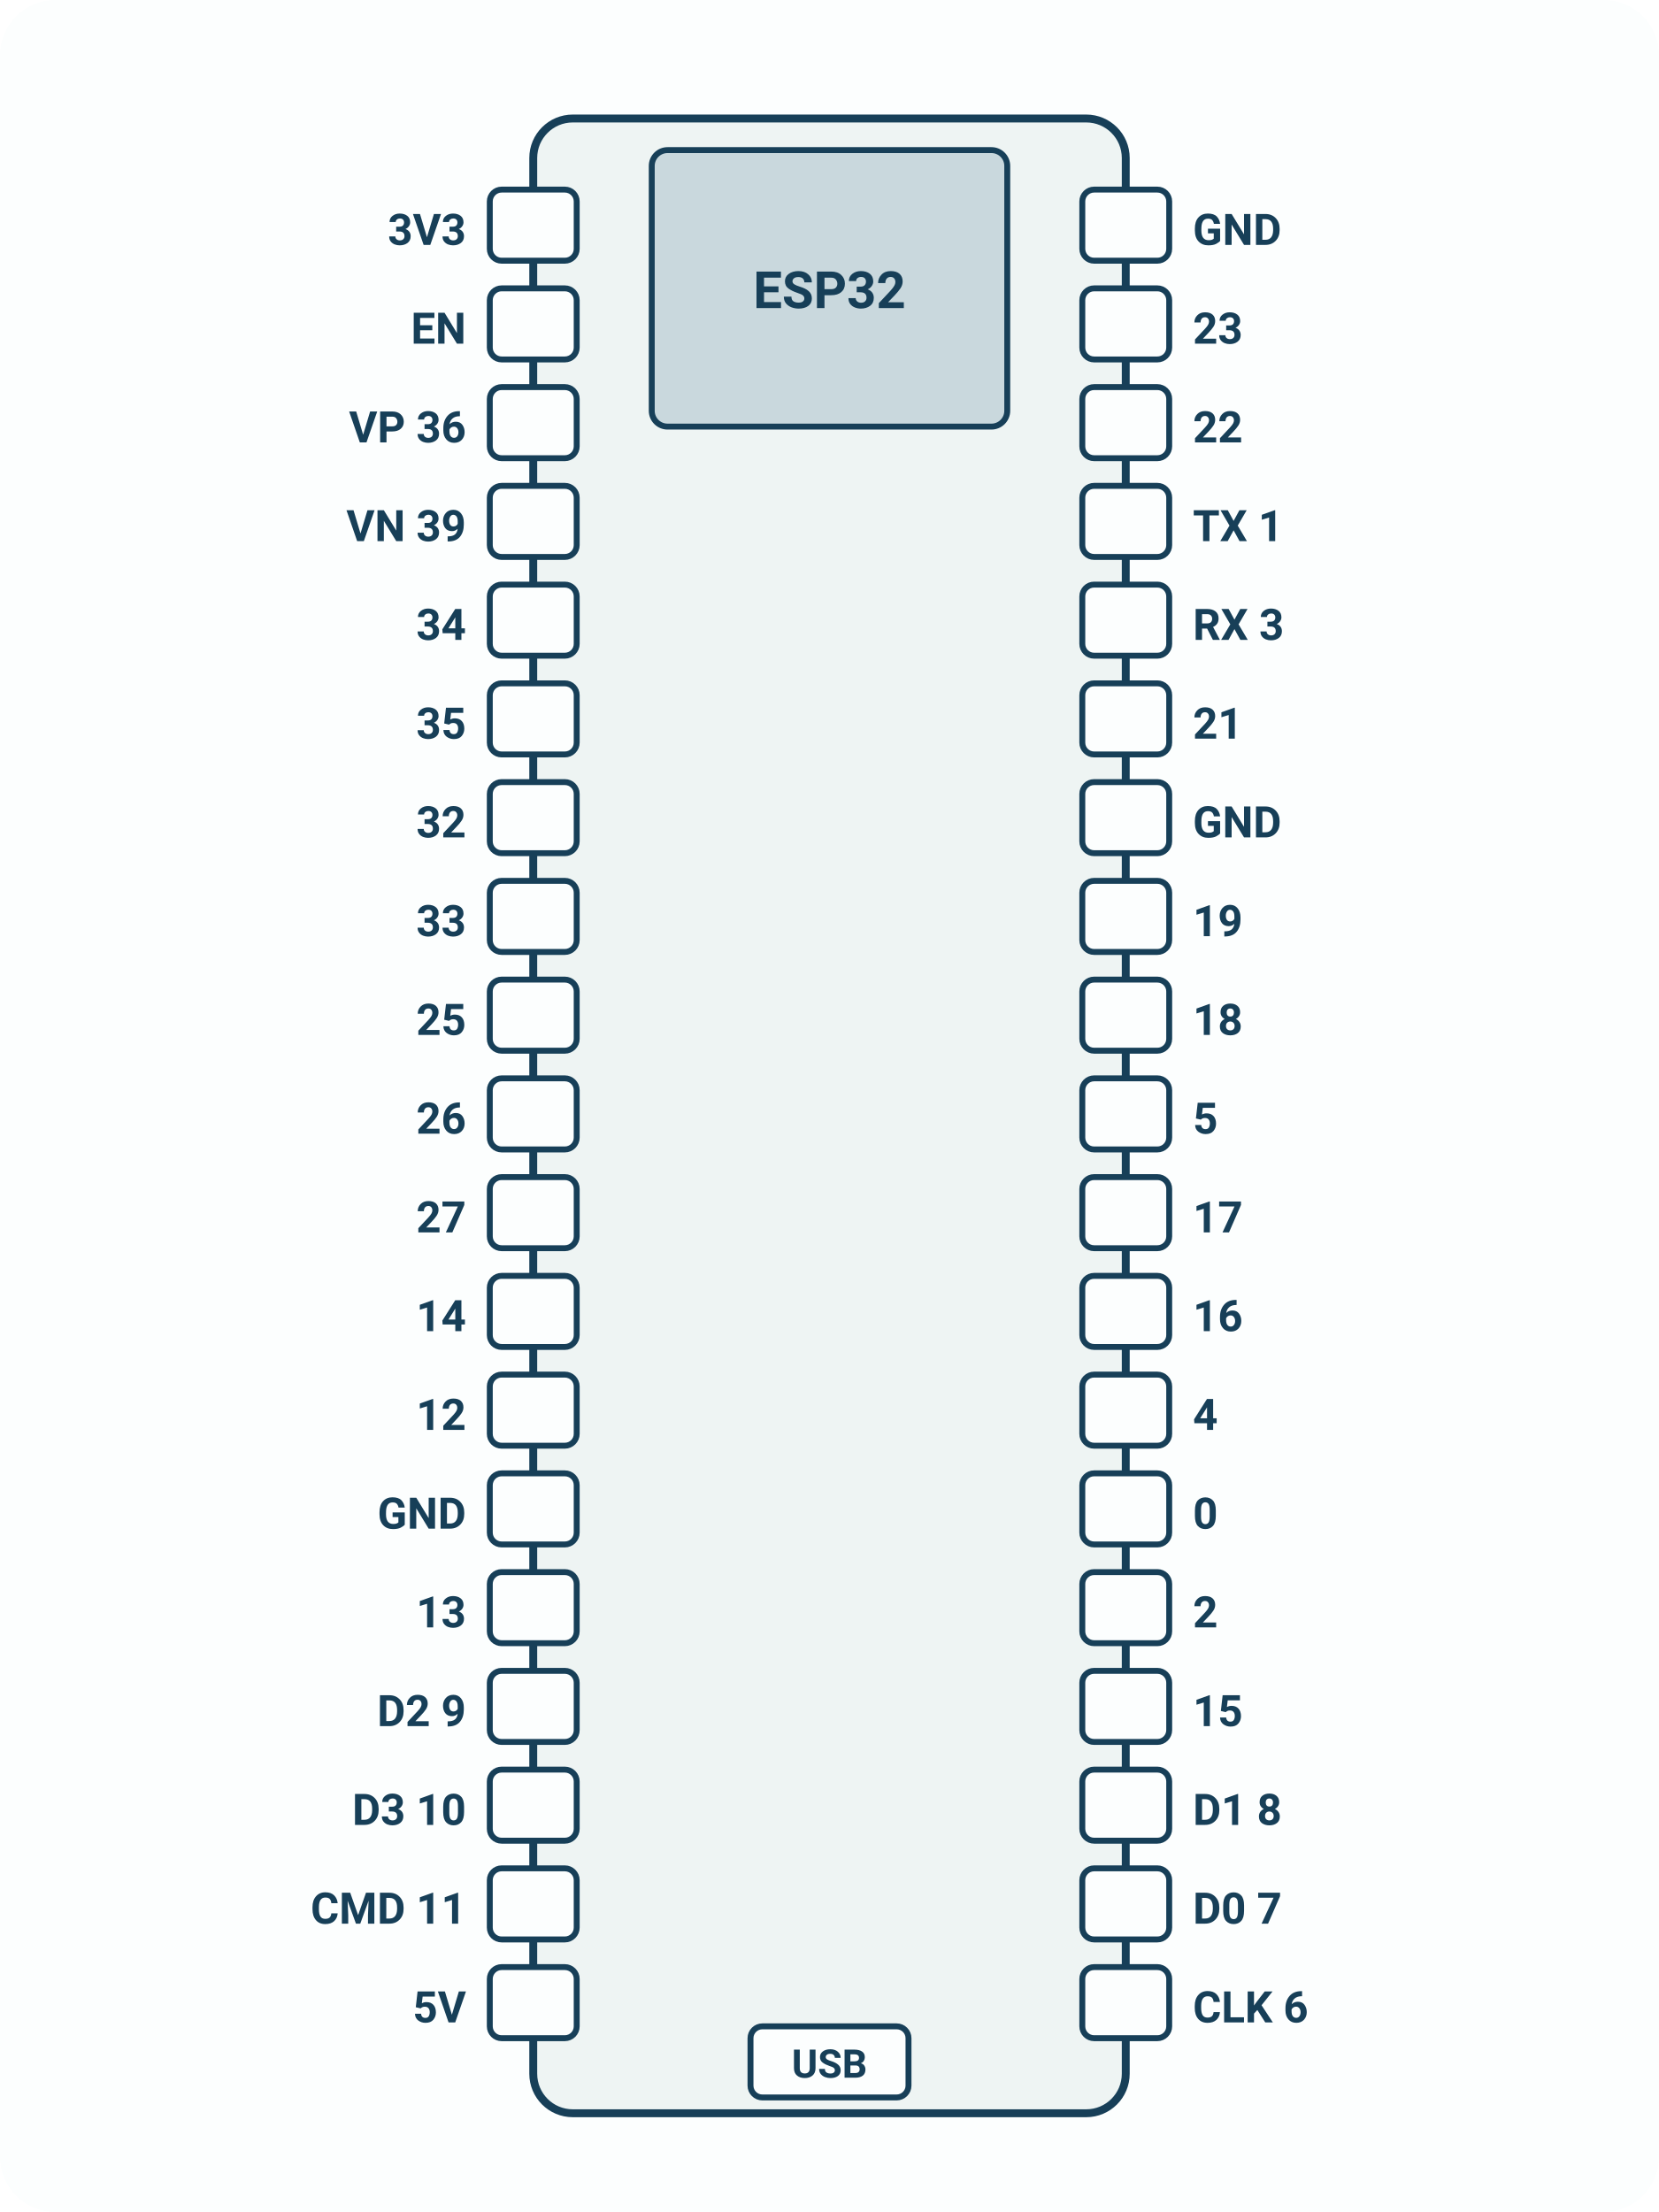
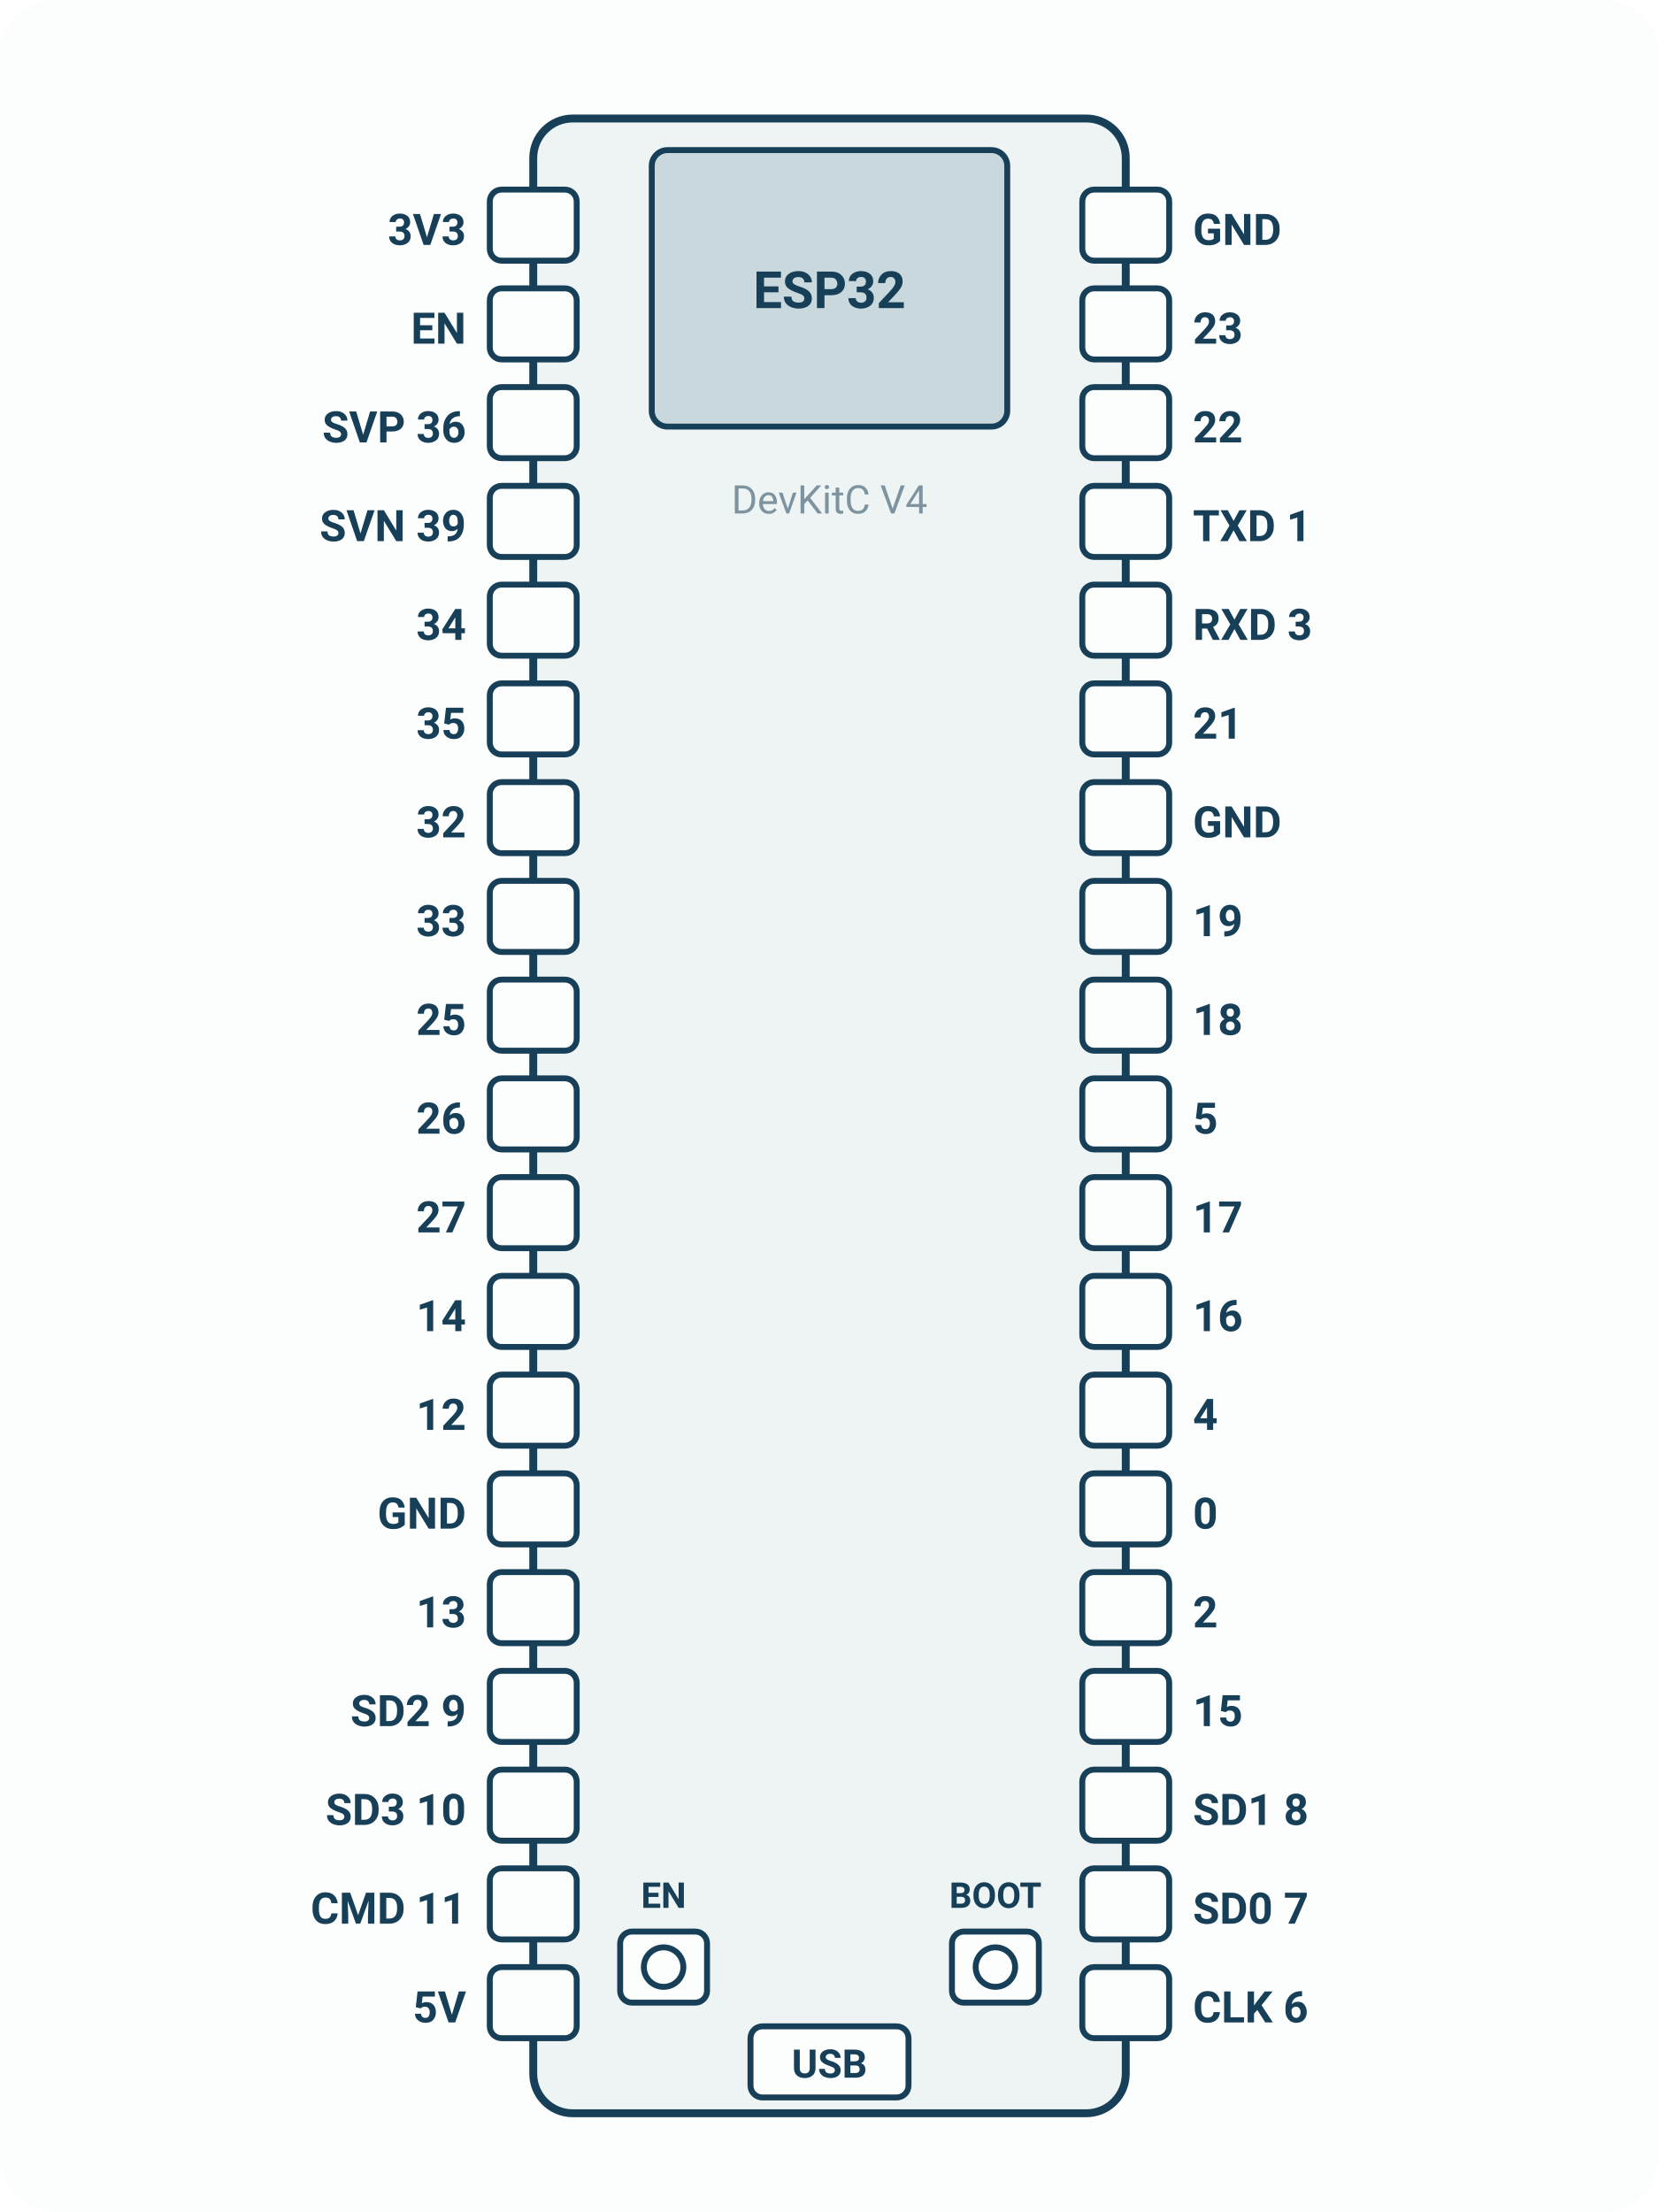
<svg xmlns="http://www.w3.org/2000/svg" viewBox="0 0 420 560" width="420" height="560" role="img" font-family="system-ui, -apple-system, Segoe UI, Roboto, sans-serif">
  <rect width="420" height="560" rx="14" fill="#fcfefe" />
  <rect x="135" y="30" width="150" height="505" rx="10" fill="#eef4f3" stroke="#173f58" stroke-width="2" />
  <rect x="165" y="38" width="90" height="70" rx="4" fill="#c9d8dd" stroke="#173f58" stroke-width="1.5" />
  <text x="210" y="78" text-anchor="middle" font-size="13" font-weight="700" fill="#173f58">ESP32</text>
+   <text x="210" y="130" text-anchor="middle" font-size="10" font-weight="400" fill="#7d93a0">DevKitC V4</text>
  <rect x="190" y="513" width="40" height="18" rx="3" fill="#fcfefe" stroke="#173f58" stroke-width="1.5" />
  <text x="210" y="526" text-anchor="middle" font-size="10" font-weight="600" fill="#173f58">USB</text>
+   <rect x="157" y="489" width="22" height="18" rx="3" fill="#fcfefe" stroke="#173f58" stroke-width="1.5" />
+   <circle cx="168" cy="498" r="5" fill="none" stroke="#173f58" stroke-width="1.5" />
+   <text x="168" y="483" text-anchor="middle" font-size="9" font-weight="600" fill="#173f58">EN</text>
+   <rect x="241" y="489" width="22" height="18" rx="3" fill="#fcfefe" stroke="#173f58" stroke-width="1.5" />
+   <circle cx="252" cy="498" r="5" fill="none" stroke="#173f58" stroke-width="1.5" />
+   <text x="252" y="483" text-anchor="middle" font-size="9" font-weight="600" fill="#173f58">BOOT</text>
  <rect x="124" y="48" width="22" height="18" rx="3" fill="#fcfefe" stroke="#173f58" stroke-width="1.5" />
  <text x="118" y="62" text-anchor="end" font-size="11" font-weight="700" fill="#173f58">3V3</text>
  <rect x="124" y="73" width="22" height="18" rx="3" fill="#fcfefe" stroke="#173f58" stroke-width="1.5" />
  <text x="118" y="87" text-anchor="end" font-size="11" font-weight="700" fill="#173f58">EN</text>
  <rect x="124" y="98" width="22" height="18" rx="3" fill="#fcfefe" stroke="#173f58" stroke-width="1.5" />
-   <text x="118" y="112" text-anchor="end" font-size="11" font-weight="600" fill="#173f58">VP 36</text>
+   <text x="118" y="112" text-anchor="end" font-size="11" font-weight="600" fill="#173f58">SVP 36</text>
  <rect x="124" y="123" width="22" height="18" rx="3" fill="#fcfefe" stroke="#173f58" stroke-width="1.5" />
-   <text x="118" y="137" text-anchor="end" font-size="11" font-weight="600" fill="#173f58">VN 39</text>
+   <text x="118" y="137" text-anchor="end" font-size="11" font-weight="600" fill="#173f58">SVN 39</text>
  <rect x="124" y="148" width="22" height="18" rx="3" fill="#fcfefe" stroke="#173f58" stroke-width="1.5" />
  <text x="118" y="162" text-anchor="end" font-size="11" font-weight="600" fill="#173f58">34</text>
  <rect x="124" y="173" width="22" height="18" rx="3" fill="#fcfefe" stroke="#173f58" stroke-width="1.5" />
  <text x="118" y="187" text-anchor="end" font-size="11" font-weight="600" fill="#173f58">35</text>
  <rect x="124" y="198" width="22" height="18" rx="3" fill="#fcfefe" stroke="#173f58" stroke-width="1.5" />
  <text x="118" y="212" text-anchor="end" font-size="11" font-weight="600" fill="#173f58">32</text>
  <rect x="124" y="223" width="22" height="18" rx="3" fill="#fcfefe" stroke="#173f58" stroke-width="1.5" />
  <text x="118" y="237" text-anchor="end" font-size="11" font-weight="600" fill="#173f58">33</text>
  <rect x="124" y="248" width="22" height="18" rx="3" fill="#fcfefe" stroke="#173f58" stroke-width="1.5" />
  <text x="118" y="262" text-anchor="end" font-size="11" font-weight="600" fill="#173f58">25</text>
  <rect x="124" y="273" width="22" height="18" rx="3" fill="#fcfefe" stroke="#173f58" stroke-width="1.5" />
  <text x="118" y="287" text-anchor="end" font-size="11" font-weight="600" fill="#173f58">26</text>
  <rect x="124" y="298" width="22" height="18" rx="3" fill="#fcfefe" stroke="#173f58" stroke-width="1.5" />
  <text x="118" y="312" text-anchor="end" font-size="11" font-weight="600" fill="#173f58">27</text>
  <rect x="124" y="323" width="22" height="18" rx="3" fill="#fcfefe" stroke="#173f58" stroke-width="1.5" />
  <text x="118" y="337" text-anchor="end" font-size="11" font-weight="600" fill="#173f58">14</text>
  <rect x="124" y="348" width="22" height="18" rx="3" fill="#fcfefe" stroke="#173f58" stroke-width="1.5" />
  <text x="118" y="362" text-anchor="end" font-size="11" font-weight="600" fill="#173f58">12</text>
  <rect x="124" y="373" width="22" height="18" rx="3" fill="#fcfefe" stroke="#173f58" stroke-width="1.5" />
  <text x="118" y="387" text-anchor="end" font-size="11" font-weight="700" fill="#173f58">GND</text>
  <rect x="124" y="398" width="22" height="18" rx="3" fill="#fcfefe" stroke="#173f58" stroke-width="1.5" />
  <text x="118" y="412" text-anchor="end" font-size="11" font-weight="600" fill="#173f58">13</text>
  <rect x="124" y="423" width="22" height="18" rx="3" fill="#fcfefe" stroke="#173f58" stroke-width="1.5" />
-   <text x="118" y="437" text-anchor="end" font-size="11" font-weight="600" fill="#173f58">D2 9</text>
+   <text x="118" y="437" text-anchor="end" font-size="11" font-weight="600" fill="#173f58">SD2 9</text>
  <rect x="124" y="448" width="22" height="18" rx="3" fill="#fcfefe" stroke="#173f58" stroke-width="1.5" />
-   <text x="118" y="462" text-anchor="end" font-size="11" font-weight="600" fill="#173f58">D3 10</text>
+   <text x="118" y="462" text-anchor="end" font-size="11" font-weight="600" fill="#173f58">SD3 10</text>
  <rect x="124" y="473" width="22" height="18" rx="3" fill="#fcfefe" stroke="#173f58" stroke-width="1.5" />
  <text x="118" y="487" text-anchor="end" font-size="11" font-weight="600" fill="#173f58">CMD 11</text>
  <rect x="124" y="498" width="22" height="18" rx="3" fill="#fcfefe" stroke="#173f58" stroke-width="1.5" />
  <text x="118" y="512" text-anchor="end" font-size="11" font-weight="700" fill="#173f58">5V</text>
  <rect x="274" y="48" width="22" height="18" rx="3" fill="#fcfefe" stroke="#173f58" stroke-width="1.5" />
  <text x="302" y="62" text-anchor="start" font-size="11" font-weight="700" fill="#173f58">GND</text>
  <rect x="274" y="73" width="22" height="18" rx="3" fill="#fcfefe" stroke="#173f58" stroke-width="1.5" />
  <text x="302" y="87" text-anchor="start" font-size="11" font-weight="600" fill="#173f58">23</text>
  <rect x="274" y="98" width="22" height="18" rx="3" fill="#fcfefe" stroke="#173f58" stroke-width="1.5" />
  <text x="302" y="112" text-anchor="start" font-size="11" font-weight="600" fill="#173f58">22</text>
  <rect x="274" y="123" width="22" height="18" rx="3" fill="#fcfefe" stroke="#173f58" stroke-width="1.5" />
-   <text x="302" y="137" text-anchor="start" font-size="11" font-weight="600" fill="#173f58">TX 1</text>
+   <text x="302" y="137" text-anchor="start" font-size="11" font-weight="600" fill="#173f58">TXD 1</text>
  <rect x="274" y="148" width="22" height="18" rx="3" fill="#fcfefe" stroke="#173f58" stroke-width="1.5" />
-   <text x="302" y="162" text-anchor="start" font-size="11" font-weight="600" fill="#173f58">RX 3</text>
+   <text x="302" y="162" text-anchor="start" font-size="11" font-weight="600" fill="#173f58">RXD 3</text>
  <rect x="274" y="173" width="22" height="18" rx="3" fill="#fcfefe" stroke="#173f58" stroke-width="1.5" />
  <text x="302" y="187" text-anchor="start" font-size="11" font-weight="600" fill="#173f58">21</text>
  <rect x="274" y="198" width="22" height="18" rx="3" fill="#fcfefe" stroke="#173f58" stroke-width="1.5" />
  <text x="302" y="212" text-anchor="start" font-size="11" font-weight="700" fill="#173f58">GND</text>
  <rect x="274" y="223" width="22" height="18" rx="3" fill="#fcfefe" stroke="#173f58" stroke-width="1.5" />
  <text x="302" y="237" text-anchor="start" font-size="11" font-weight="600" fill="#173f58">19</text>
  <rect x="274" y="248" width="22" height="18" rx="3" fill="#fcfefe" stroke="#173f58" stroke-width="1.5" />
  <text x="302" y="262" text-anchor="start" font-size="11" font-weight="600" fill="#173f58">18</text>
  <rect x="274" y="273" width="22" height="18" rx="3" fill="#fcfefe" stroke="#173f58" stroke-width="1.5" />
  <text x="302" y="287" text-anchor="start" font-size="11" font-weight="600" fill="#173f58">5</text>
  <rect x="274" y="298" width="22" height="18" rx="3" fill="#fcfefe" stroke="#173f58" stroke-width="1.5" />
  <text x="302" y="312" text-anchor="start" font-size="11" font-weight="600" fill="#173f58">17</text>
  <rect x="274" y="323" width="22" height="18" rx="3" fill="#fcfefe" stroke="#173f58" stroke-width="1.5" />
  <text x="302" y="337" text-anchor="start" font-size="11" font-weight="600" fill="#173f58">16</text>
  <rect x="274" y="348" width="22" height="18" rx="3" fill="#fcfefe" stroke="#173f58" stroke-width="1.5" />
  <text x="302" y="362" text-anchor="start" font-size="11" font-weight="600" fill="#173f58">4</text>
  <rect x="274" y="373" width="22" height="18" rx="3" fill="#fcfefe" stroke="#173f58" stroke-width="1.5" />
  <text x="302" y="387" text-anchor="start" font-size="11" font-weight="600" fill="#173f58">0</text>
  <rect x="274" y="398" width="22" height="18" rx="3" fill="#fcfefe" stroke="#173f58" stroke-width="1.5" />
  <text x="302" y="412" text-anchor="start" font-size="11" font-weight="600" fill="#173f58">2</text>
  <rect x="274" y="423" width="22" height="18" rx="3" fill="#fcfefe" stroke="#173f58" stroke-width="1.5" />
  <text x="302" y="437" text-anchor="start" font-size="11" font-weight="600" fill="#173f58">15</text>
  <rect x="274" y="448" width="22" height="18" rx="3" fill="#fcfefe" stroke="#173f58" stroke-width="1.5" />
-   <text x="302" y="462" text-anchor="start" font-size="11" font-weight="600" fill="#173f58">D1 8</text>
+   <text x="302" y="462" text-anchor="start" font-size="11" font-weight="600" fill="#173f58">SD1 8</text>
  <rect x="274" y="473" width="22" height="18" rx="3" fill="#fcfefe" stroke="#173f58" stroke-width="1.5" />
-   <text x="302" y="487" text-anchor="start" font-size="11" font-weight="600" fill="#173f58">D0 7</text>
+   <text x="302" y="487" text-anchor="start" font-size="11" font-weight="600" fill="#173f58">SD0 7</text>
  <rect x="274" y="498" width="22" height="18" rx="3" fill="#fcfefe" stroke="#173f58" stroke-width="1.5" />
  <text x="302" y="512" text-anchor="start" font-size="11" font-weight="600" fill="#173f58">CLK 6</text>
</svg>
